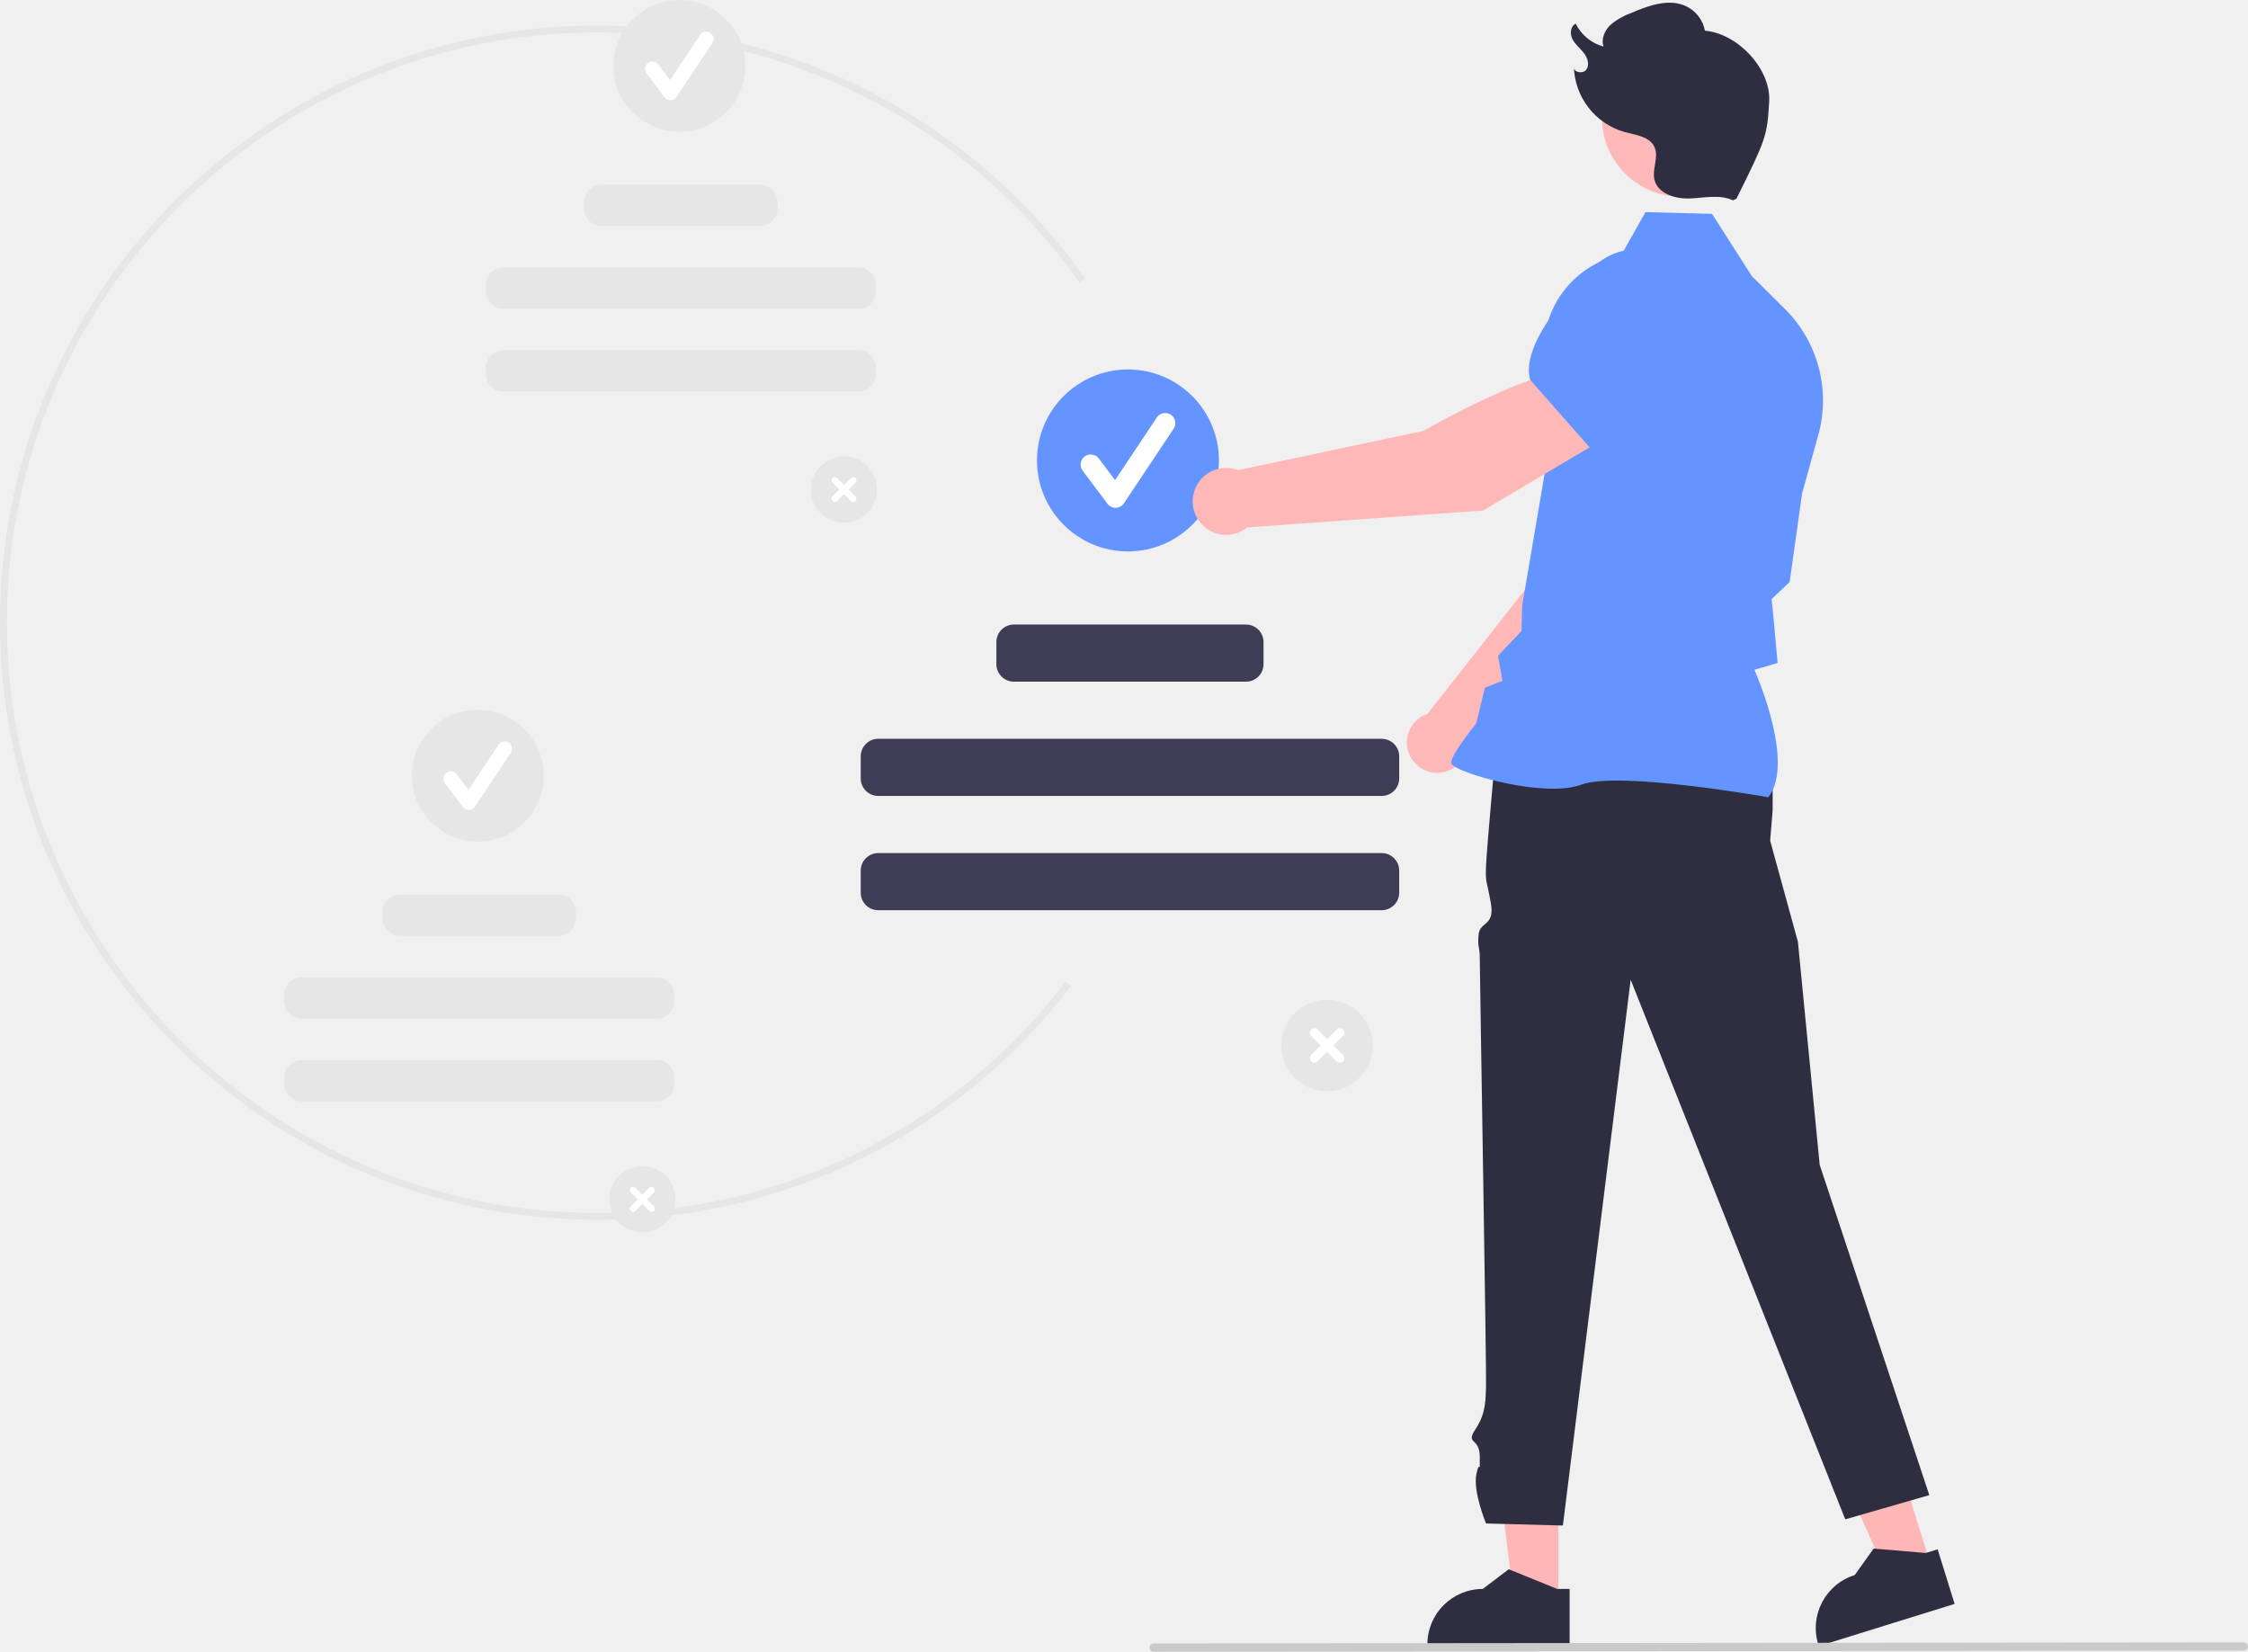
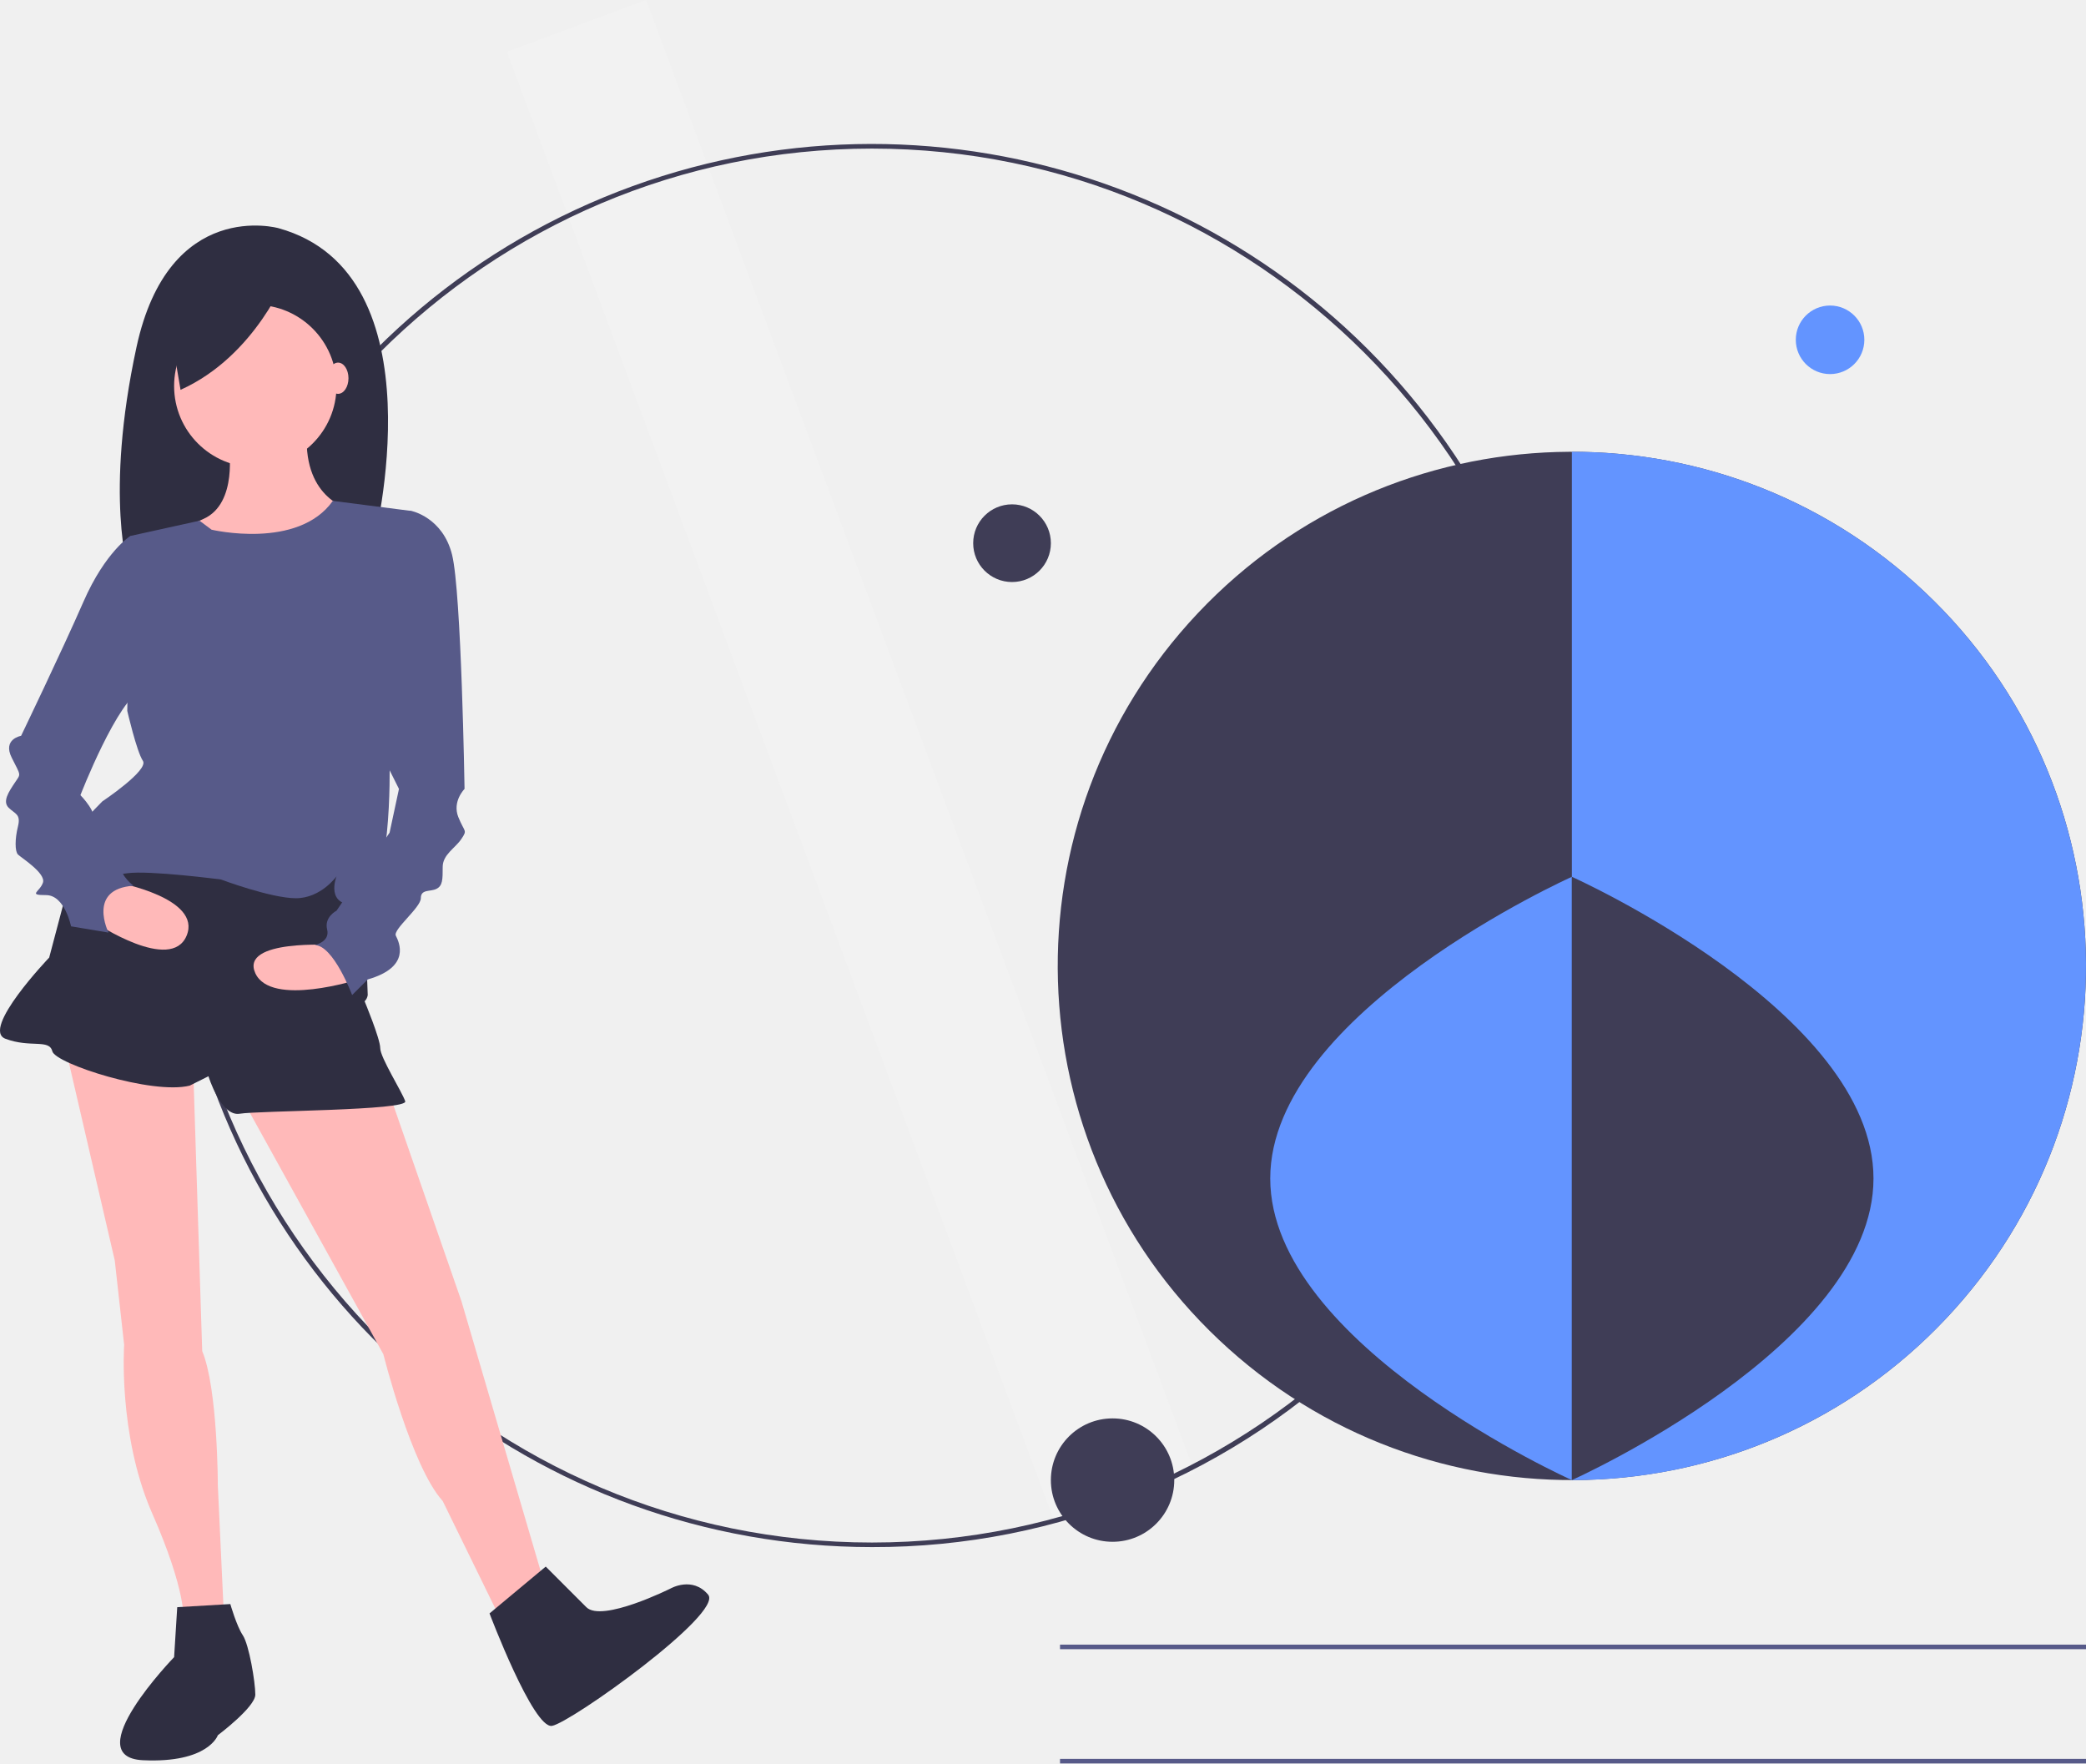
- <svg xmlns="http://www.w3.org/2000/svg" data-name="Layer 1" width="650.114" height="477.612" viewBox="0 0 650.114 477.612">
-   <path d="M447.626,563.928c-95.218,0-172.683-77.465-172.683-172.683S352.408,218.563,447.626,218.563a173.062,173.062,0,0,1,141.161,73.193l-1.634,1.154A171.058,171.058,0,0,0,447.626,220.563c-94.114,0-170.683,76.568-170.683,170.683s76.568,170.683,170.683,170.683a169.588,169.588,0,0,0,135.496-66.872l1.586,1.217A171.569,171.569,0,0,1,447.626,563.928Z" transform="translate(-274.9432 -211.1941)" fill="#e6e6e6" />
-   <path d="M519.016,362.328a9.572,9.572,0,1,1,9.572-9.572A9.572,9.572,0,0,1,519.016,362.328Z" transform="translate(-274.9432 -211.1941)" fill="#e6e6e6" />
-   <path d="M522.354,354.759l-2.003-2.003,2.003-2.003a.944.944,0,1,0-1.335-1.335l-2.003,2.003-2.003-2.003a.944.944,0,0,0-1.335,1.335l2.003,2.003-2.003,2.003a.944.944,0,0,0,1.335,1.335l2.003-2.003,2.003,2.003a.944.944,0,1,0,1.335-1.335Z" transform="translate(-274.9432 -211.1941)" fill="#fff" />
-   <circle cx="196.468" cy="19.049" r="19.049" fill="#e6e6e6" />
-   <path d="M468.813,240.157a2.118,2.118,0,0,1-1.695-.848l-5.197-6.929a2.119,2.119,0,1,1,3.39-2.543l3.4,4.533,8.732-13.098a2.119,2.119,0,0,1,3.526,2.351l-10.394,15.59a2.12,2.12,0,0,1-1.704.943Z" transform="translate(-274.9432 -211.1941)" fill="#fff" />
-   <rect x="168.915" y="53.414" width="55.946" height="11.963" rx="5.07" fill="#e6e6e6" />
-   <rect x="140.502" y="77.341" width="112.773" height="11.963" rx="5.07" fill="#e6e6e6" />
-   <rect x="140.502" y="101.268" width="112.773" height="11.963" rx="5.07" fill="#e6e6e6" />
-   <path d="M460.722,567.575a9.572,9.572,0,1,1,9.572-9.572A9.572,9.572,0,0,1,460.722,567.575Z" transform="translate(-274.9432 -211.1941)" fill="#e6e6e6" />
-   <path d="M464.06,560.006l-2.003-2.003,2.003-2.003a.944.944,0,0,0-1.335-1.335l-2.003,2.003-2.003-2.003a.944.944,0,0,0-1.335,1.335l2.003,2.003-2.003,2.003a.944.944,0,1,0,1.335,1.335l2.003-2.003,2.003,2.003a.944.944,0,1,0,1.335-1.335Z" transform="translate(-274.9432 -211.1941)" fill="#fff" />
-   <circle cx="138.175" cy="224.296" r="19.049" fill="#e6e6e6" />
-   <path d="M410.519,445.404a2.118,2.118,0,0,1-1.695-.848l-5.197-6.929a2.119,2.119,0,1,1,3.39-2.543l3.4,4.533,8.732-13.098a2.119,2.119,0,1,1,3.526,2.351l-10.394,15.59a2.12,2.12,0,0,1-1.704.943Z" transform="translate(-274.9432 -211.1941)" fill="#fff" />
-   <rect x="110.622" y="258.662" width="55.946" height="11.963" rx="5.07" fill="#e6e6e6" />
-   <rect x="82.209" y="282.589" width="112.773" height="11.963" rx="5.07" fill="#e6e6e6" />
-   <rect x="82.209" y="306.516" width="112.773" height="11.963" rx="5.07" fill="#e6e6e6" />
-   <path d="M658.733,526.736a13.218,13.218,0,1,1,13.218-13.218A13.218,13.218,0,0,1,658.733,526.736Z" transform="translate(-274.9432 -211.1941)" fill="#e6e6e6" />
-   <path d="M663.343,516.283l-2.766-2.766,2.766-2.766a1.304,1.304,0,0,0-1.844-1.844l-2.766,2.766-2.766-2.766a1.304,1.304,0,0,0-1.844,1.844l2.766,2.766-2.766,2.766a1.304,1.304,0,0,0,1.844,1.844l2.766-2.766,2.766,2.766a1.304,1.304,0,0,0,1.844-1.844Z" transform="translate(-274.9432 -211.1941)" fill="#fff" />
-   <circle cx="326.199" cy="133.144" r="26.305" fill="#6394ff" />
-   <path d="M597.554,358.029a2.925,2.925,0,0,1-2.341-1.171l-7.176-9.569a2.926,2.926,0,1,1,4.682-3.511l4.695,6.259,12.058-18.087a2.926,2.926,0,1,1,4.869,3.246l-14.353,21.529a2.927,2.927,0,0,1-2.353,1.302C597.608,358.028,597.581,358.029,597.554,358.029Z" transform="translate(-274.9432 -211.1941)" fill="#fff" />
-   <rect x="288.152" y="180.6" width="77.257" height="16.52" rx="5.07" fill="#3f3d56" />
-   <rect x="248.916" y="213.641" width="155.729" height="16.52" rx="5.07" fill="#3f3d56" />
-   <rect x="248.916" y="246.682" width="155.729" height="16.52" rx="5.07" fill="#3f3d56" />
-   <polygon points="450.676 463.637 437.92 463.636 431.851 414.433 450.679 414.434 450.676 463.637" fill="#ffb6b6" />
-   <path d="M725.279,670.665l-13.62-5.54-.39-.16-7.52,5.7a16.013,16.013,0,0,0-16.01,16.01v.52h41.13v-16.53Z" transform="translate(-274.9432 -211.1941)" fill="#2f2e41" />
-   <polygon points="558.496 452.952 546.314 456.737 525.916 411.551 543.896 405.965 558.496 452.952" fill="#ffb6b6" />
-   <path d="M831.877,660.268l-14.65-1.248-.42-.037-5.49,7.675A16.013,16.013,0,0,0,800.78,686.698l.154.497,39.277-12.206L835.306,659.203Z" transform="translate(-274.9432 -211.1941)" fill="#2f2e41" />
-   <path d="M782.399,422.78l5.188,14.756v7.976l-.723,8.771,8.03,29.253,6.299,64.508,31.701,95.492-24.307,7L746.528,494.513,726.926,652.326l-22.229-.593s-3.803-9.196-2.803-14.196,1,1,1-5-4.335-3.394-1.168-8.197,2.773-9.008,2.97-11.906-1.803-119.898-1.803-123.898-.693-3.124-.346-7.062,4.741-2.319,3.544-9.129-1.592-5.619-1.395-10.714,2.953-34.97,2.953-34.97Z" transform="translate(-274.9432 -211.1941)" fill="#2f2e41" />
-   <path d="M699.206,427.58l44.562-42.975,12.351-34.972-18.218-7.922c-9.358,8.964-19.473,36.884-19.473,36.884l-30.665,39.013c-.239.082-.477.169-.713.273a8.775,8.775,0,1,0,12.156,9.699Z" transform="translate(-274.9432 -211.1941)" fill="#ffb8b8" />
-   <path d="M732.774,345.616l23.109,7.336.087-.015c8.601-1.441,15.738-15.488,20.21-27.019a16.091,16.091,0,0,0-8.193-20.384h0a16.127,16.127,0,0,0-16.89,2.131l-11.866,9.696Z" transform="translate(-274.9432 -211.1941)" fill="#6394ff" />
-   <path d="M786.325,441.736l.135-.179c7.21-9.562-2.651-33.242-4.142-36.677l6.704-1.986-1.169-12.764-.563-5.692,5.212-4.95.018-.126,3.585-25.511,4.69-16.885a37.322,37.322,0,0,0-9.656-36.431l-9.588-9.52L770.064,273.034l-19.261-.497-6.926,12.304a28.082,28.082,0,0,0-22.461,28.101l.652,32.755-6.911,40.583-.194,7.372-6.783,7.158,1.254,7.237-5.074,2.021-2.483,10.283c-.948,1.186-7.21,9.101-7.266,11.307-.009.331.228.658.743,1.027,4.053,2.9,26.705,9.183,36.9,5.405,10.86-4.02,53.421,3.53,53.849,3.607Z" transform="translate(-274.9432 -211.1941)" fill="#6394ff" />
-   <path d="M739.111,337.901l-9.839-19.615c-14.281.975-42.624,17.487-42.624,17.487l-53.626,11.37a9.688,9.688,0,1,0,2.641,16.556l68.216-4.89Z" transform="translate(-274.9432 -211.1941)" fill="#ffb8b8" />
-   <path d="M735.142,341.122l25.695-19.095,4.526-16.311a17.816,17.816,0,0,0-5.358-18.026h0a17.773,17.773,0,0,0-24.254.783c-9.669,9.651-20.698,23.116-18.329,32.453l.024.095Z" transform="translate(-274.9432 -211.1941)" fill="#6394ff" />
-   <circle cx="486.125" cy="34.035" r="22.849" fill="#ffb8b8" />
-   <path d="M776.104,269.125c-3.822-1.795-8.285-.704-12.505-.538s-9.331-1.425-10.226-5.551c-.662-3.051,1.328-6.395.074-9.254-1.367-3.118-5.471-3.562-8.761-4.435a20.197,20.197,0,0,1-14.584-18.906c-.229,1.704,2.686,2.263,3.644.836s.298-3.403-.758-4.76-2.481-2.44-3.277-3.963-.641-3.786.913-4.519a12.696,12.696,0,0,0,8.041,6.615c-.707-2.148.293-4.563,1.902-6.152a18.412,18.412,0,0,1,5.811-3.422c5.267-2.283,11.417-4.555,16.517-1.921a9.877,9.877,0,0,1,5.106,6.911c9.435.798,19.123,11.018,18.586,20.471-.578,10.177-1,11-9.472,28.125" transform="translate(-274.9432 -211.1941)" fill="#2f2e41" />
-   <path d="M890.563,687.781H857.376l-.143-.259c-.424-.77-.834-1.585-1.217-2.423-3.418-7.318-4.863-15.688-6.138-23.073l-.96-5.566a3.437,3.437,0,0,1,5.41-3.362q7.565,5.505,15.136,10.999c1.911,1.391,4.094,3,6.184,4.739.202-.979.413-1.962.624-2.931a3.439,3.439,0,0,1,6.281-1.086l3.883,6.238c2.832,4.556,5.332,9.045,4.822,13.887a.756.756,0,0,1-.013.176,10.947,10.947,0,0,1-.563,2.331Z" transform="translate(-274.9432 -211.1941)" fill="#f0f0f0" />
-   <path d="M923.872,688.499l-315.358.307a1.191,1.191,0,0,1,0-2.381l315.358-.307a1.191,1.191,0,0,1,0,2.381Z" transform="translate(-274.9432 -211.1941)" fill="#cacaca" />
+ <svg xmlns="http://www.w3.org/2000/svg" data-name="Layer 1" width="912.896" height="771.704" viewBox="0 0 912.896 771.704">
+   <rect x="483.445" y="53.852" width="65" height="688" transform="translate(-249.9803 140.9953) rotate(-20.43193)" fill="#f2f2f2" />
+   <path d="M525.15,741.174a306.999,306.999,0,1,1,217.082-89.918A304.991,304.991,0,0,1,525.15,741.174Zm0-612c-168.178,0-305,136.822-305,305s136.822,305,305,305,305-136.822,305-305S693.328,129.174,525.15,129.174Z" transform="translate(-143.5518 -64.14815)" fill="#3f3d56" />
+   <path d="M995.096,641.272a225.014,225.014,0,0,1-318.07,9.23c-90.38-85.28-94.51-227.69-9.22-318.07a225.002,225.002,0,0,1,318.06-9.23C1076.246,408.492,1080.375,550.892,995.096,641.272Z" transform="translate(-143.5518 -64.14815)" fill="#3f3d56" />
+   <path d="M265.445,164.004s-47.964-13.511-62.15,52.017-3.378,98.629-3.378,98.629l107.074-12.498S337.391,183.932,265.445,164.004Z" transform="translate(-143.5518 -64.14815)" fill="#2f2e41" />
+   <path d="M171.913,521.459l21.867,94.303,4.1,36.901s-2.663,38.608,11.721,72.463q.285.671.579,1.34c15.034,34.168,13.667,46.468,13.667,46.468h17.767l-2.733-58.769s0-42.368-6.834-58.769L227.948,526.926Z" transform="translate(-143.5518 -64.14815)" fill="#ffb9b9" />
+   <path d="M247.083,540.593l64.236,116.171s12.3,49.202,25.968,64.236l31.434,64.236,13.667-25.968L345.486,633.53l-34.168-98.404Z" transform="translate(-143.5518 -64.14815)" fill="#ffb9b9" />
+   <path d="M244.349,766.101l-23.234,1.367-1.367,21.867s-42.368,43.735-13.667,45.102,32.801-10.934,32.801-10.934,16.401-12.3,16.401-17.767-2.733-21.867-5.467-25.968S244.349,766.101,244.349,766.101Z" transform="translate(-143.5518 -64.14815)" fill="#2f2e41" />
+   <path d="M382.387,749.701,357.786,770.202s19.134,50.568,27.334,49.202,75.169-49.202,68.336-57.402-16.401-2.733-16.401-2.733-30.068,15.034-36.901,8.2Z" transform="translate(-143.5518 -64.14815)" fill="#2f2e41" />
+   <path d="M177.38,436.723l-12.3,46.468s-30.068,31.434-19.134,35.535,19.134,0,20.501,5.467,43.735,19.134,60.135,15.034l8.2-4.1s5.467,17.767,13.667,16.401,73.803-1.367,72.436-5.467-10.934-19.134-10.934-23.234-6.834-20.501-6.834-20.501a4.772,4.772,0,0,0,1.367-2.733c0-1.367-2.733-71.069-2.733-71.069l-110.704-5.467Z" transform="translate(-143.5518 -64.14815)" fill="#2f2e41" />
+   <circle cx="111.731" cy="168.934" r="35.535" fill="#ffb9b9" />
+   <path d="M243.666,259.733s4.1,24.601-10.934,31.434l-15.034,6.834,58.769,45.102,20.501-56.035s-20.501-4.1-19.134-32.801Z" transform="translate(-143.5518 -64.14815)" fill="#ffb9b9" />
+   <path d="M236.149,295.951s37.795,8.944,53.065-12.612l34.404,4.412-9.567,110.704s1.367,60.135-13.667,61.502-9.567-12.3-9.567-12.3-6.834,9.567-17.767,9.567-32.801-8.2-32.801-8.2-31.434-4.1-41.001-2.733-50.568,8.2-10.934-31.434c0,0,20.501-13.667,17.767-17.767s-6.834-21.867-6.834-21.867l1.367-76.536,30.255-6.67Z" transform="translate(-143.5518 -64.14815)" fill="#575a89" />
+   <path d="M185.58,468.157s32.801,21.867,39.635,5.467S195.147,450.39,195.147,450.39l-13.667,5.467Z" transform="translate(-143.5518 -64.14815)" fill="#ffb9b9" />
+   <path d="M289.451,477.724s-41.001-2.733-34.168,12.3,45.102,2.733,45.102,2.733Z" transform="translate(-143.5518 -64.14815)" fill="#ffb9b9" />
+   <path d="M207.448,301.418l-6.834-2.733s-10.934,6.834-20.501,28.701-27.334,58.769-27.334,58.769-8.2,1.367-4.1,9.567,4.1,6.834,1.367,10.934-5.467,8.2-2.733,10.934,5.467,2.733,4.1,8.2-1.367,10.934,0,12.3,12.3,8.2,10.934,12.3-6.834,5.467,1.367,5.467,10.934,13.667,10.934,13.667l16.401,2.733s-9.567-19.134,10.934-20.501c0,0-5.467-4.1-5.467-8.2s4.1-4.1-2.733-5.467-8.2-2.733-6.834-6.834,2.733-6.834,0-6.834-5.467,4.1-2.733,0-5.467-12.3-5.467-12.3,16.401-42.368,27.334-46.468S207.448,301.418,207.448,301.418Z" transform="translate(-143.5518 -64.14815)" fill="#575a89" />
+   <path d="M312.685,289.118l10.934-1.367s13.667,2.733,17.767,19.134,5.467,102.504,5.467,102.504-5.467,5.467-2.733,12.3,4.1,5.467,1.367,9.567-8.2,6.834-8.2,12.3,0,8.2-2.733,9.567-6.834,0-6.834,4.1S315.418,470.891,316.785,473.624s6.834,13.667-12.3,19.134L297.651,499.592s-8.2-21.867-16.401-21.867c0,0,6.834-1.367,5.467-6.834s4.1-8.2,4.1-8.2l23.234-34.168,4.1-19.134-19.134-38.268Z" transform="translate(-143.5518 -64.14815)" fill="#575a89" />
+   <path d="M269.176,184.073s-13.511,35.804-46.612,50.666L217.16,202.988Z" transform="translate(-143.5518 -64.14815)" fill="#2f2e41" />
+   <ellipse cx="147.949" cy="165.517" rx="4.556" ry="6.834" fill="#ffb9b9" />
+   <rect x="463.894" y="769.704" width="449" height="2" fill="#575a89" />
+   <rect x="463.894" y="719.704" width="449" height="2" fill="#575a89" />
+   <path d="M995.096,641.272a224.345,224.345,0,0,1-163.65,70.58v-450a224.225,224.225,0,0,1,154.42,61.35C1076.246,408.492,1080.375,550.892,995.096,641.272Z" transform="translate(-143.5518 -64.14815)" fill="#6394ff" />
+   <circle cx="800.894" cy="148.704" r="15" fill="#6394ff" />
+   <circle cx="486.894" cy="647.704" r="27" fill="#3f3d56" />
+   <circle cx="442.894" cy="237.704" r="17" fill="#3f3d56" />
+   <path d="M699.445,579.852c0,72.902,132,132,132,132v-264S699.445,506.95,699.445,579.852Z" transform="translate(-143.5518 -64.14815)" fill="#6394ff" />
+   <path d="M831.445,447.852v264s132-59.098,132-132S831.445,447.852,831.445,447.852Z" transform="translate(-143.5518 -64.14815)" fill="#3f3d56" />
</svg>
